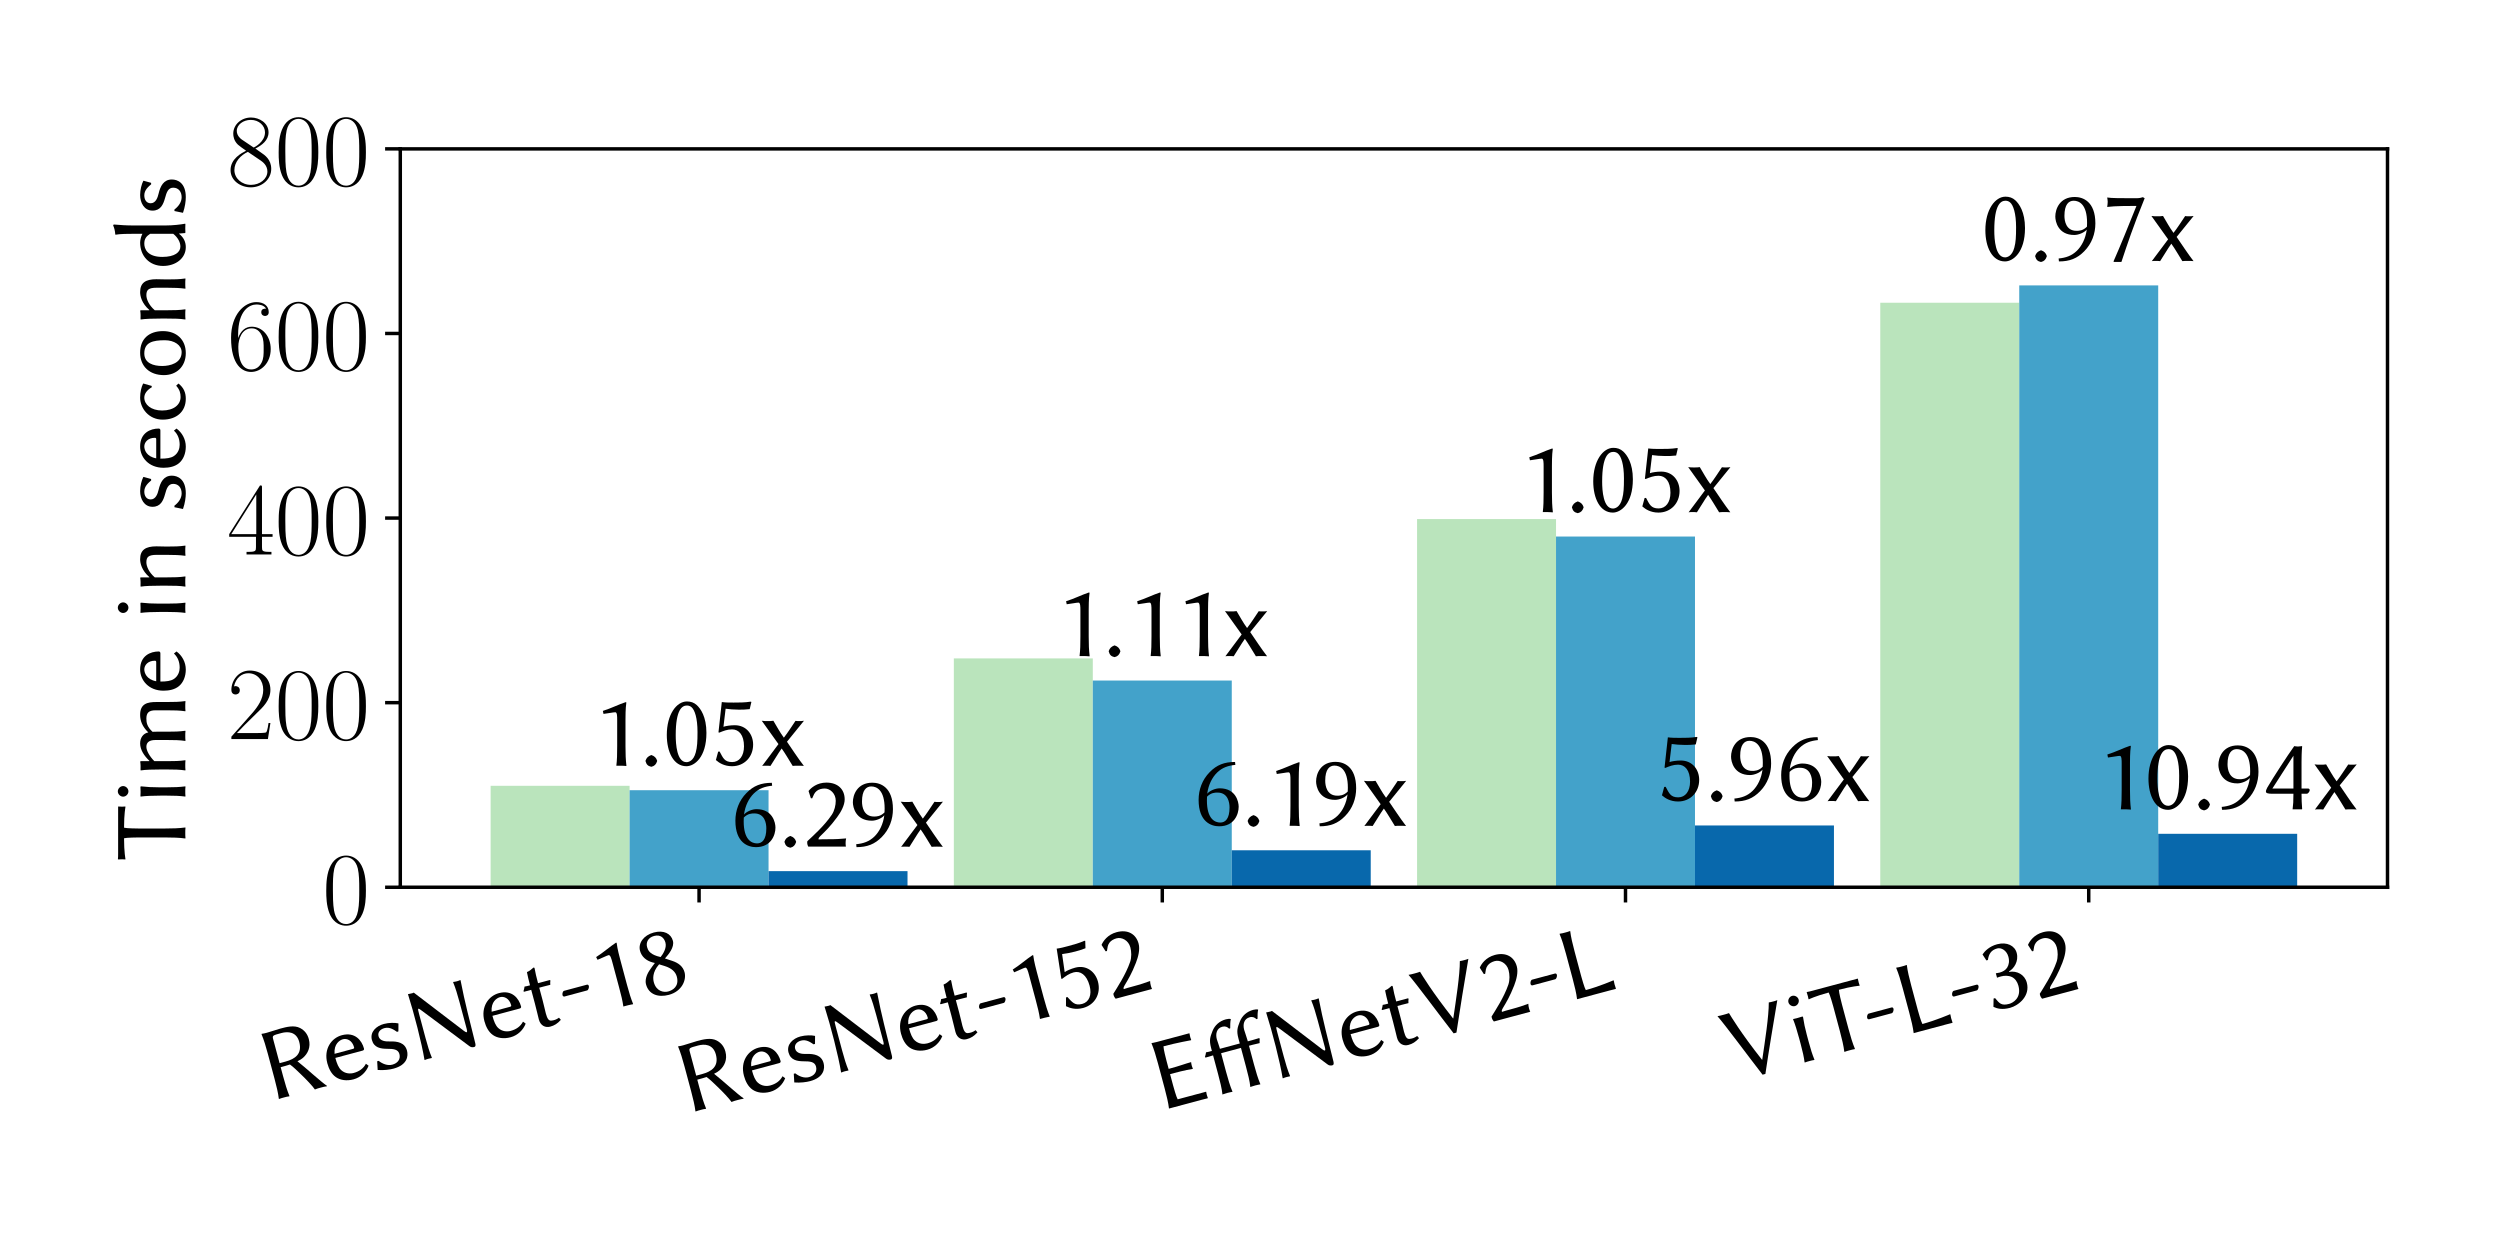
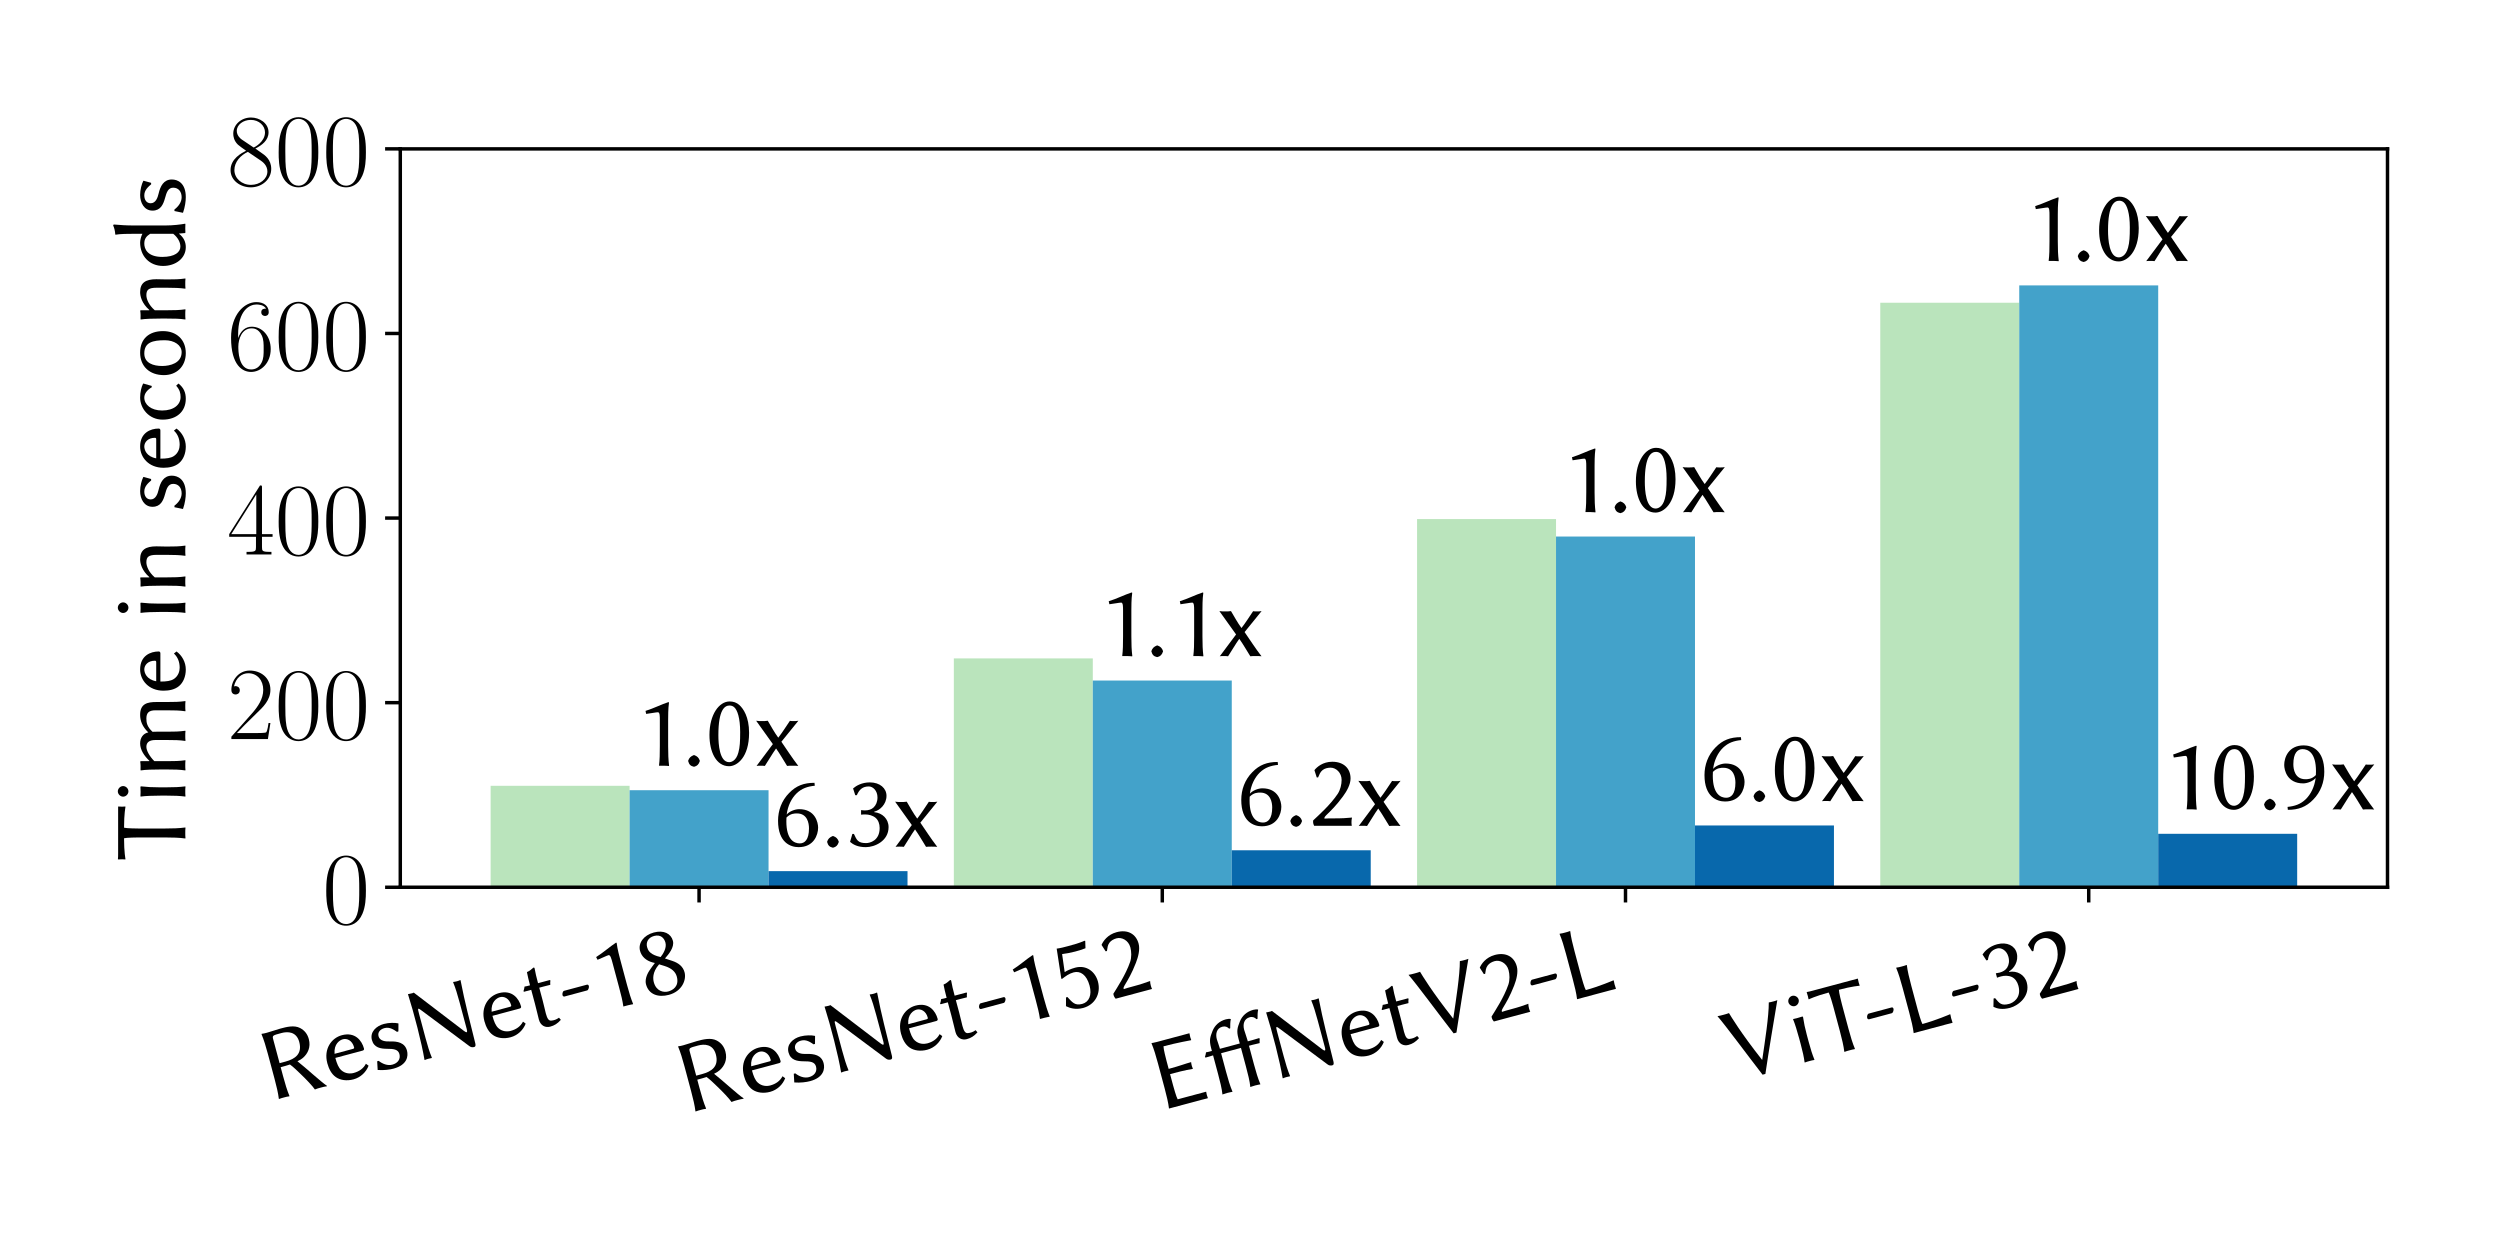
<svg xmlns="http://www.w3.org/2000/svg" xmlns:xlink="http://www.w3.org/1999/xlink" width="576pt" height="288pt" viewBox="0 0 576 288" version="1.1">
  <defs>
    <style type="text/css">*{stroke-linejoin: round; stroke-linecap: butt}</style>
  </defs>
  <g id="figure_1">
    <g id="patch_1">
      <path d="M 0 288  L 576 288  L 576 0  L 0 0  z " style="fill: #ffffff" />
    </g>
    <g id="axes_1">
      <g id="patch_2">
        <path d="M 92.227 204.422  L 550.08 204.422  L 550.08 34.304  L 92.227 34.304  z " style="fill: #ffffff" />
      </g>
      <g id="patch_3">
-         <path d="M 113.039 204.422  L 145.056 204.422  L 145.056 181.042  L 113.039 181.042  z " clip-path="url(#p0d1af3d06d)" style="fill: #bae4bc" />
+         <path d="M 113.039 204.422  L 145.056 204.422  L 145.056 181.042  L 113.039 181.042  z " clip-path="url(#p9b9d843537)" style="fill: #bae4bc" />
      </g>
      <g id="patch_4">
-         <path d="M 219.764 204.422  L 251.782 204.422  L 251.782 151.702  L 219.764 151.702  z " clip-path="url(#p0d1af3d06d)" style="fill: #bae4bc" />
+         <path d="M 219.764 204.422  L 251.782 204.422  L 251.782 151.702  L 219.764 151.702  z " clip-path="url(#p9b9d843537)" style="fill: #bae4bc" />
      </g>
      <g id="patch_5">
-         <path d="M 326.49 204.422  L 358.508 204.422  L 358.508 119.596  L 326.49 119.596  z " clip-path="url(#p0d1af3d06d)" style="fill: #bae4bc" />
+         <path d="M 326.49 204.422  L 358.508 204.422  L 358.508 119.596  L 326.49 119.596  z " clip-path="url(#p9b9d843537)" style="fill: #bae4bc" />
      </g>
      <g id="patch_6">
-         <path d="M 433.215 204.422  L 465.233 204.422  L 465.233 69.754  L 433.215 69.754  z " clip-path="url(#p0d1af3d06d)" style="fill: #bae4bc" />
+         <path d="M 433.215 204.422  L 465.233 204.422  L 465.233 69.754  L 433.215 69.754  z " clip-path="url(#p9b9d843537)" style="fill: #bae4bc" />
      </g>
      <g id="patch_7">
-         <path d="M 145.056 204.422  L 177.074 204.422  L 177.074 182.06  L 145.056 182.06  z " clip-path="url(#p0d1af3d06d)" style="fill: #43a2ca" />
+         <path d="M 145.056 204.422  L 177.074 204.422  L 177.074 182.06  L 145.056 182.06  z " clip-path="url(#p9b9d843537)" style="fill: #43a2ca" />
      </g>
      <g id="patch_8">
-         <path d="M 251.782 204.422  L 283.8 204.422  L 283.8 156.796  L 251.782 156.796  z " clip-path="url(#p0d1af3d06d)" style="fill: #43a2ca" />
+         <path d="M 251.782 204.422  L 283.8 204.422  L 283.8 156.796  L 251.782 156.796  z " clip-path="url(#p9b9d843537)" style="fill: #43a2ca" />
      </g>
      <g id="patch_9">
-         <path d="M 358.508 204.422  L 390.525 204.422  L 390.525 123.625  L 358.508 123.625  z " clip-path="url(#p0d1af3d06d)" style="fill: #43a2ca" />
+         <path d="M 358.508 204.422  L 390.525 204.422  L 390.525 123.625  L 358.508 123.625  z " clip-path="url(#p9b9d843537)" style="fill: #43a2ca" />
      </g>
      <g id="patch_10">
-         <path d="M 465.233 204.422  L 497.251 204.422  L 497.251 65.757  L 465.233 65.757  z " clip-path="url(#p0d1af3d06d)" style="fill: #43a2ca" />
+         <path d="M 465.233 204.422  L 497.251 204.422  L 497.251 65.757  L 465.233 65.757  z " clip-path="url(#p9b9d843537)" style="fill: #43a2ca" />
      </g>
      <g id="patch_11">
-         <path d="M 177.074 204.422  L 209.092 204.422  L 209.092 200.707  L 177.074 200.707  z " clip-path="url(#p0d1af3d06d)" style="fill: #0868ac" />
+         <path d="M 177.074 204.422  L 209.092 204.422  L 209.092 200.707  L 177.074 200.707  z " clip-path="url(#p9b9d843537)" style="fill: #0868ac" />
      </g>
      <g id="patch_12">
-         <path d="M 283.8 204.422  L 315.817 204.422  L 315.817 195.903  L 283.8 195.903  z " clip-path="url(#p0d1af3d06d)" style="fill: #0868ac" />
+         <path d="M 283.8 204.422  L 315.817 204.422  L 315.817 195.903  L 283.8 195.903  z " clip-path="url(#p9b9d843537)" style="fill: #0868ac" />
      </g>
      <g id="patch_13">
-         <path d="M 390.525 204.422  L 422.543 204.422  L 422.543 190.19  L 390.525 190.19  z " clip-path="url(#p0d1af3d06d)" style="fill: #0868ac" />
+         <path d="M 390.525 204.422  L 422.543 204.422  L 422.543 190.19  L 390.525 190.19  z " clip-path="url(#p9b9d843537)" style="fill: #0868ac" />
      </g>
      <g id="patch_14">
-         <path d="M 497.251 204.422  L 529.269 204.422  L 529.269 192.11  L 497.251 192.11  z " clip-path="url(#p0d1af3d06d)" style="fill: #0868ac" />
+         <path d="M 497.251 204.422  L 529.269 204.422  L 529.269 192.11  L 497.251 192.11  z " clip-path="url(#p9b9d843537)" style="fill: #0868ac" />
      </g>
      <g id="matplotlib.axis_1">
        <g id="xtick_1">
          <g id="line2d_1">
            <defs>
-               <path id="m87e6a89f41" d="M 0 0  L 0 3.5  " style="stroke: #000000; stroke-width: 0.8" />
+               <path id="m4d54d55ffe" d="M 0 0  L 0 3.5  " style="stroke: #000000; stroke-width: 0.8" />
            </defs>
            <g>
-               <use xlink:href="#m87e6a89f41" x="161.065" y="204.422" style="stroke: #000000; stroke-width: 0.8" />
+               <use xlink:href="#m4d54d55ffe" x="161.065" y="204.422" style="stroke: #000000; stroke-width: 0.8" />
            </g>
          </g>
          <g id="text_1">
            <g transform="translate(62.07187 253.7518) rotate(-15) scale(0.24 -0.24)">
              <defs>
                <path id="LinBiolinumT-52" d="M 1216 1855  C 1440 1855 1638 1855 1811 1868  C 1990 1654 2125 1403 2291 1138  C 2522 763 2829 201 2899 -19  C 3021 0 3162 0 3283 0  C 3411 0 3539 0 3667 -19  L 3680 0  C 3360 370 2720 1394 2310 1939  C 2483 1971 2611 2015 2701 2060  C 3046 2231 3341 2561 3341 3081  C 3341 3399 3232 3659 3002 3875  C 2694 4160 2208 4160 1805 4160  C 1645 4160 1133 4128 941 4128  C 864 4128 691 4128 614 4147  L 602 4128  C 653 3763 666 3328 666 2848  L 666 1280  C 666 800 653 345 602 0  L 614 -13  C 691 0 864 0 941 0  C 1018 0 1190 0 1267 -19  L 1280 0  C 1229 370 1216 811 1216 1298  L 1216 1855  z M 1811 3878  C 2202 3878 2726 3734 2726 3061  C 2726 2299 2208 2112 1587 2112  L 1216 2112  L 1216 3630  C 1216 3878 1235 3878 1811 3878  z " transform="scale(0.015625)" />
                <path id="LinBiolinumT-65" d="M 800 1792  C 909 2399 1331 2527 1530 2527  C 1786 2527 2067 2311 2067 1874  C 2067 1821 2042 1792 1978 1792  L 800 1792  z M 2509 700  C 2285 456 1984 346 1632 346  C 1414 346 1114 431 934 715  C 819 895 781 1160 781 1535  L 2522 1535  C 2592 1535 2637 1572 2637 1638  C 2637 2147 2374 2784 1530 2784  C 870 2784 218 2263 218 1341  C 218 984 294 633 506 382  C 723 124 1094 -32 1523 -32  C 1984 -32 2394 205 2637 540  L 2509 700  z " transform="scale(0.015625)" />
                <path id="LinBiolinumT-73" d="M 320 668  L 211 141  C 576 13 934 -32 1178 -32  C 2061 -32 2266 481 2266 826  C 2266 1338 1850 1539 1395 1645  C 1152 1701 800 1820 800 2133  C 800 2389 1011 2527 1286 2527  C 1619 2527 1824 2271 1971 2103  L 2061 2109  L 2189 2572  L 2176 2591  C 1990 2687 1638 2784 1312 2784  C 838 2784 346 2539 346 2020  C 346 1520 730 1357 1114 1250  C 1485 1151 1760 1050 1760 744  C 1760 412 1510 224 1171 224  C 864 224 595 428 416 668  L 320 668  z " transform="scale(0.015625)" />
                <path id="LinBiolinumT-4e" d="M 691 4160  C 749 2934 730 1026 627 0  L 640 -19  C 717 -6 787 0 864 0  C 941 0 1011 -3 1088 -10  L 1101 9  C 1050 375 1037 811 1037 1292  L 1037 2825  C 1037 3216 1050 3235 1286 2927  L 3520 99  C 3590 3 3693 -32 3795 -32  C 3885 -32 3910 45 3917 167  C 3949 1625 3942 2739 4045 4160  L 4032 4179  C 3955 4166 3885 4160 3808 4160  C 3731 4160 3661 4166 3584 4179  L 3571 4160  C 3622 3794 3635 3358 3635 2877  L 3635 1165  C 3629 818 3533 966 3258 1325  L 1062 4173  C 1062 4173 1005 4160 973 4160  C 755 4160 704 4179 704 4179  L 691 4160  z " transform="scale(0.015625)" />
                <path id="LinBiolinumT-74" d="M 608 2752  C 480 2752 339 2752 262 2765  C 218 2663 186 2599 122 2502  L 154 2464  C 262 2464 461 2464 608 2464  L 608 1599  C 608 1219 589 764 589 575  C 589 164 858 -32 1152 -32  C 1421 -32 1626 31 1894 203  L 1818 361  C 1619 285 1472 285 1312 310  C 1158 335 1101 487 1101 828  C 1101 1018 1120 1289 1120 1668  L 1120 2464  L 1363 2464  C 1517 2464 1741 2464 1824 2458  C 1843 2561 1862 2624 1901 2720  L 1869 2752  C 1754 2752 1568 2752 1421 2752  L 1120 2752  C 1120 3233 1126 3317 1152 3689  C 1152 3734 1133 3753 1094 3753  C 934 3689 858 3618 646 3593  L 634 3573  C 621 3349 608 3124 608 2752  z " transform="scale(0.015625)" />
                <path id="LinBiolinumT-2d" d="M 1754 1536  C 1837 1536 1926 1696 1926 1767  C 1926 1824 1901 1882 1837 1882  L 371 1882  C 294 1882 211 1747 211 1645  C 211 1587 250 1536 307 1536  L 1754 1536  z " transform="scale(0.015625)" />
                <path id="LinBiolinumT-31" d="M 2086 1214  L 2086 2845  C 2086 3539 2125 3796 2138 3886  C 2138 3918 2118 3918 2093 3918  C 1677 3784 1190 3534 691 3380  L 730 3194  C 1018 3226 1331 3296 1459 3296  C 1574 3296 1574 3040 1574 2808  L 1574 1214  C 1574 713 1568 367 1523 0  L 1530 0  C 1530 0 1709 0 1824 0  C 1952 0 2131 -19 2131 -19  L 2144 0  C 2099 386 2086 707 2086 1214  z " transform="scale(0.015625)" />
                <path id="LinBiolinumT-38" d="M 1504 3712  C 1920 3712 2074 3430 2074 3131  C 2074 2786 1734 2479 1555 2352  L 1357 2466  C 954 2728 909 2964 909 3162  C 909 3463 1120 3712 1504 3712  z M 2547 3125  C 2547 3584 2176 3923 1542 3923  C 890 3923 429 3540 429 3048  C 429 2690 627 2371 992 2160  L 1120 2090  C 960 1968 832 1866 672 1725  C 410 1495 250 1208 250 958  C 250 307 768 -32 1446 -32  C 2285 -32 2739 576 2739 1061  C 2739 1431 2534 1712 2182 1942  L 1792 2198  C 2080 2389 2547 2715 2547 3125  z M 1459 180  C 1165 180 749 384 749 959  C 749 1151 800 1579 1350 1943  L 1645 1758  C 2042 1509 2208 1228 2208 927  C 2208 307 1754 180 1459 180  z " transform="scale(0.015625)" />
              </defs>
              <use xlink:href="#LinBiolinumT-52" transform="scale(0.996264)" />
              <use xlink:href="#LinBiolinumT-65" transform="translate(59.77587 0) scale(0.996264)" />
              <use xlink:href="#LinBiolinumT-73" transform="translate(104.9066 0) scale(0.996264)" />
              <use xlink:href="#LinBiolinumT-4e" transform="translate(144.3587 0) scale(0.996264)" />
              <use xlink:href="#LinBiolinumT-65" transform="translate(215.8905 0) scale(0.996264)" />
              <use xlink:href="#LinBiolinumT-74" transform="translate(261.0212 0) scale(0.996264)" />
              <use xlink:href="#LinBiolinumT-2d" transform="translate(294.8942 0) scale(0.996264)" />
              <use xlink:href="#LinBiolinumT-31" transform="translate(328.0698 0) scale(0.996264)" />
              <use xlink:href="#LinBiolinumT-38" transform="translate(374.3961 0) scale(0.996264)" />
            </g>
          </g>
        </g>
        <g id="xtick_2">
          <g id="line2d_2">
            <g>
-               <use xlink:href="#m87e6a89f41" x="267.791" y="204.422" style="stroke: #000000; stroke-width: 0.8" />
+               <use xlink:href="#m4d54d55ffe" x="267.791" y="204.422" style="stroke: #000000; stroke-width: 0.8" />
            </g>
          </g>
          <g id="text_2">
            <g transform="translate(158.058 256.6294) rotate(-15) scale(0.24 -0.24)">
              <defs>
                <path id="LinBiolinumT-35" d="M 1293 -32  C 2054 -32 2598 538 2598 1303  C 2598 1932 2182 2496 1466 2496  C 1203 2496 909 2451 768 2400  L 902 3514  C 1139 3482 1414 3456 1715 3456  C 1907 3456 2125 3456 2387 3488  L 2490 3931  L 2445 3950  C 2080 3893 1734 3893 1395 3893  C 1158 3893 883 3893 666 3925  L 461 2057  L 506 2038  C 762 2142 998 2240 1299 2240  C 1715 2240 2035 1901 2035 1193  C 2035 595 1741 224 1306 224  C 826 224 742 484 531 874  L 442 867  L 301 348  L 326 329  C 486 187 806 -32 1293 -32  z " transform="scale(0.015625)" />
                <path id="LinBiolinumT-32" d="M 1421 3584  C 1754 3584 2099 3276 2099 2826  C 2099 2557 2022 2216 1856 1966  C 1395 1278 666 636 346 333  C 339 308 339 282 339 250  C 339 154 371 58 403 0  C 877 0 1146 0 1613 0  C 2074 0 2266 0 2726 0  C 2714 63 2707 139 2707 210  C 2707 310 2714 412 2739 507  C 2374 475 2182 456 1568 456  C 1344 456 1216 456 1043 443  C 1037 456 1037 462 1037 475  C 1037 533 1101 604 1146 649  C 1459 952 1760 1240 2182 1813  C 2419 2135 2650 2547 2650 2914  C 2650 3525 2240 3949 1523 3949  C 941 3949 570 3622 422 3430  L 563 2985  L 646 2979  C 736 3172 768 3307 928 3436  C 1056 3539 1242 3584 1421 3584  z " transform="scale(0.015625)" />
              </defs>
              <use xlink:href="#LinBiolinumT-52" transform="scale(0.996264)" />
              <use xlink:href="#LinBiolinumT-65" transform="translate(59.77587 0) scale(0.996264)" />
              <use xlink:href="#LinBiolinumT-73" transform="translate(104.9066 0) scale(0.996264)" />
              <use xlink:href="#LinBiolinumT-4e" transform="translate(144.3587 0) scale(0.996264)" />
              <use xlink:href="#LinBiolinumT-65" transform="translate(215.8905 0) scale(0.996264)" />
              <use xlink:href="#LinBiolinumT-74" transform="translate(261.0212 0) scale(0.996264)" />
              <use xlink:href="#LinBiolinumT-2d" transform="translate(294.8942 0) scale(0.996264)" />
              <use xlink:href="#LinBiolinumT-31" transform="translate(328.0698 0) scale(0.996264)" />
              <use xlink:href="#LinBiolinumT-35" transform="translate(374.3961 0) scale(0.996264)" />
              <use xlink:href="#LinBiolinumT-32" transform="translate(420.7224 0) scale(0.996264)" />
            </g>
          </g>
        </g>
        <g id="xtick_3">
          <g id="line2d_3">
            <g>
-               <use xlink:href="#m87e6a89f41" x="374.516" y="204.422" style="stroke: #000000; stroke-width: 0.8" />
+               <use xlink:href="#m4d54d55ffe" x="374.516" y="204.422" style="stroke: #000000; stroke-width: 0.8" />
            </g>
          </g>
          <g id="text_3">
            <g transform="translate(267.1625 255.992) rotate(-15) scale(0.24 -0.24)">
              <defs>
                <path id="LinBiolinumT-45" d="M 1216 1307  L 1216 2034  C 1523 2034 2202 2034 2643 1983  L 2662 2002  C 2650 2060 2643 2150 2643 2207  C 2643 2265 2650 2355 2662 2413  L 2643 2413  C 2266 2413 1971 2368 1216 2368  L 1216 2869  C 1216 2978 1222 3641 1267 3795  C 2125 3795 3008 3718 3008 3718  L 3021 3743  C 3014 3795 3008 3853 3008 3912  C 3008 3964 3014 4068 3021 4160  L 3008 4160  C 2906 4160 2758 4160 2624 4160  L 941 4160  C 723 4160 614 4179 614 4179  L 602 4160  C 653 3792 666 3354 666 2870  L 666 1290  C 666 806 653 348 602 0  L 608 0  C 608 0 717 0 941 0  L 2688 0  C 2822 0 2970 0 3072 -6  L 3085 12  C 3078 100 3072 144 3072 206  C 3072 268 3078 361 3085 411  L 3072 411  C 3072 411 2125 411 1267 411  C 1222 560 1216 1201 1216 1307  z " transform="scale(0.015625)" />
                <path id="LinBiolinumT-80" d="M 634 2464  L 634 1280  C 634 806 627 346 570 0  L 576 -19  C 576 -19 666 0 890 0  C 1107 0 1197 -19 1197 -19  L 1210 0  C 1158 365 1146 800 1146 1280  L 1146 2464  L 2414 2464  L 2414 1280  C 2414 806 2407 346 2350 0  L 2356 -19  C 2356 -19 2446 0 2670 0  C 2887 0 2977 -19 2977 -19  L 2990 0  C 2939 365 2926 800 2926 1280  L 2926 2464  L 3143 2464  C 3297 2464 3521 2458 3604 2451  C 3623 2554 3643 2618 3681 2714  L 3649 2758  C 3540 2752 3348 2746 3201 2746  L 2926 2746  L 2926 2810  C 2926 2977 2893 3375 2893 3490  C 2893 3843 3059 4151 3425 4151  C 3610 4151 3726 4055 3796 3927  L 3867 3934  C 3911 4106 3975 4337 4046 4458  L 4039 4478  C 3988 4510 3873 4535 3751 4535  C 3348 4535 2996 4362 2766 4048  C 2535 3733 2414 3567 2414 3067  L 2414 2746  L 1146 2746  L 1146 2810  C 1146 2977 1114 3247 1114 3362  C 1114 3715 1280 4023 1645 4023  C 1831 4023 1946 3927 2017 3798  L 2087 3805  C 2132 3977 2196 4209 2267 4330  L 2260 4350  C 2209 4382 2094 4407 1972 4407  C 1569 4407 1216 4234 986 3920  C 755 3605 634 3439 634 2938  L 634 2746  C 493 2746 346 2746 262 2758  C 218 2656 186 2592 122 2496  L 154 2451  C 269 2458 480 2464 627 2464  L 634 2464  z " transform="scale(0.015625)" />
                <path id="LinBiolinumT-56" d="M 2074 832  L 2061 832  C 1222 2781 902 3917 838 4141  C 730 4128 582 4128 486 4128  C 384 4128 211 4128 102 4141  C 422 3495 1267 1335 1856 -64  L 2035 -64  C 2650 1355 3277 2729 3923 4141  C 3846 4128 3725 4128 3667 4128  C 3597 4128 3450 4128 3379 4141  C 3162 3314 2534 1896 2074 832  z " transform="scale(0.015625)" />
                <path id="LinBiolinumT-4c" d="M 1222 2874  C 1222 3356 1235 3819 1286 4160  L 1280 4173  C 1203 4160 1024 4160 947 4160  C 870 4160 698 4160 621 4179  L 608 4160  C 659 3792 672 3353 672 2870  L 672 1290  C 672 806 659 348 608 0  L 614 0  C 614 0 730 0 947 0  L 2694 0  C 2829 0 2976 0 3078 -6  L 3091 13  C 3085 103 3078 231 3078 295  C 3078 359 3085 468 3091 520  L 3078 545  C 3078 545 2131 404 1274 404  C 1229 558 1222 1189 1222 1298  L 1222 2874  z " transform="scale(0.015625)" />
              </defs>
              <use xlink:href="#LinBiolinumT-45" transform="scale(0.996264)" />
              <use xlink:href="#LinBiolinumT-80" transform="translate(53.59901 0) scale(0.996264)" />
              <use xlink:href="#LinBiolinumT-4e" transform="translate(112.5778 0) scale(0.996264)" />
              <use xlink:href="#LinBiolinumT-65" transform="translate(184.1096 0) scale(0.996264)" />
              <use xlink:href="#LinBiolinumT-74" transform="translate(229.2404 0) scale(0.996264)" />
              <use xlink:href="#LinBiolinumT-56" transform="translate(263.1134 0) scale(0.996264)" />
              <use xlink:href="#LinBiolinumT-32" transform="translate(325.9776 0) scale(0.996264)" />
              <use xlink:href="#LinBiolinumT-2d" transform="translate(372.3039 0) scale(0.996264)" />
              <use xlink:href="#LinBiolinumT-4c" transform="translate(405.4795 0) scale(0.996264)" />
            </g>
          </g>
        </g>
        <g id="xtick_4">
          <g id="line2d_4">
            <g>
-               <use xlink:href="#m87e6a89f41" x="481.242" y="204.422" style="stroke: #000000; stroke-width: 0.8" />
+               <use xlink:href="#m4d54d55ffe" x="481.242" y="204.422" style="stroke: #000000; stroke-width: 0.8" />
            </g>
          </g>
          <g id="text_4">
            <g transform="translate(399.3395 249.1723) rotate(-15) scale(0.24 -0.24)">
              <defs>
                <path id="LinBiolinumT-69" d="M 512 3833  C 512 3660 666 3506 838 3506  C 1011 3506 1165 3660 1165 3833  C 1165 4006 1011 4160 838 4160  C 666 4160 512 4006 512 3833  z M 576 1506  L 576 1155  C 576 676 563 351 518 6  L 531 -13  C 608 0 755 0 832 0  C 909 0 1056 0 1133 -13  L 1146 6  C 1101 370 1088 670 1088 1155  L 1088 1609  C 1088 2088 1107 2318 1146 2707  C 1146 2759 1139 2765 1088 2765  C 941 2752 666 2752 531 2765  L 518 2745  C 557 2471 576 1985 576 1506  z " transform="scale(0.015625)" />
                <path id="LinBiolinumT-54" d="M 1453 2854  L 1453 1286  C 1453 806 1440 351 1389 6  L 1402 -13  C 1478 0 1651 0 1728 0  C 1805 0 1978 0 2054 -13  L 2067 6  C 2016 371 2003 806 2003 1286  L 2003 2854  C 2003 2963 2010 3622 2054 3776  C 2912 3776 3347 3686 3347 3686  L 3360 3712  C 3347 3809 3347 3958 3360 4141  L 3347 4141  C 3245 4141 3098 4141 2963 4141  L 493 4141  C 358 4141 211 4141 109 4154  L 96 4135  C 109 3955 109 3808 96 3712  L 109 3686  C 109 3686 544 3776 1402 3776  C 1446 3622 1453 2963 1453 2854  z " transform="scale(0.015625)" />
                <path id="LinBiolinumT-33" d="M 1338 218  C 832 218 762 411 589 785  L 493 785  L 352 296  L 371 277  C 538 136 813 -32 1325 -32  C 1869 -32 2726 345 2726 1202  C 2726 1716 2336 2079 1843 2125  L 1843 2157  C 2176 2233 2598 2603 2598 3134  C 2598 3592 2202 3962 1568 3962  C 1075 3962 717 3745 557 3604  L 538 3585  L 672 3171  L 768 3171  C 922 3527 1126 3712 1510 3712  C 1760 3712 2042 3451 2042 3037  C 2042 2756 1946 2553 1798 2413  C 1670 2292 1485 2234 1267 2234  C 1190 2234 1120 2241 1030 2253  L 1030 1971  C 1107 1984 1242 1984 1299 1984  C 1504 1984 1747 1925 1926 1776  C 2093 1632 2176 1404 2176 1150  C 2176 361 1568 218 1338 218  z " transform="scale(0.015625)" />
              </defs>
              <use xlink:href="#LinBiolinumT-56" transform="scale(0.996264)" />
              <use xlink:href="#LinBiolinumT-69" transform="translate(62.8642 0) scale(0.996264)" />
              <use xlink:href="#LinBiolinumT-54" transform="translate(88.76708 0) scale(0.996264)" />
              <use xlink:href="#LinBiolinumT-2d" transform="translate(136.6874 0) scale(0.996264)" />
              <use xlink:href="#LinBiolinumT-4c" transform="translate(169.863 0) scale(0.996264)" />
              <use xlink:href="#LinBiolinumT-2d" transform="translate(221.1706 0) scale(0.996264)" />
              <use xlink:href="#LinBiolinumT-33" transform="translate(254.3462 0) scale(0.996264)" />
              <use xlink:href="#LinBiolinumT-32" transform="translate(300.6725 0) scale(0.996264)" />
            </g>
          </g>
        </g>
      </g>
      <g id="matplotlib.axis_2">
        <g id="ytick_1">
          <g id="line2d_5">
            <defs>
-               <path id="m2439414ade" d="M 0 0  L -3.5 0  " style="stroke: #000000; stroke-width: 0.8" />
+               <path id="medd81b7850" d="M 0 0  L -3.5 0  " style="stroke: #000000; stroke-width: 0.8" />
            </defs>
            <g>
-               <use xlink:href="#m2439414ade" x="92.227" y="204.422" style="stroke: #000000; stroke-width: 0.8" />
+               <use xlink:href="#medd81b7850" x="92.227" y="204.422" style="stroke: #000000; stroke-width: 0.8" />
            </g>
          </g>
          <g id="text_5">
            <g transform="translate(74.26139 212.8057) scale(0.24 -0.24)">
              <defs>
                <path id="CMR17-30" d="M 2688 2025  C 2688 2416 2682 3080 2413 3591  C 2176 4039 1798 4198 1466 4198  C 1158 4198 768 4058 525 3597  C 269 3118 243 2524 243 2025  C 243 1661 250 1106 448 619  C 723 -39 1216 -128 1466 -128  C 1760 -128 2208 -7 2470 600  C 2662 1042 2688 1559 2688 2025  z M 1466 -26  C 1056 -26 813 325 723 812  C 653 1188 653 1738 653 2096  C 653 2588 653 2997 736 3387  C 858 3929 1216 4096 1466 4096  C 1728 4096 2067 3923 2189 3400  C 2272 3036 2278 2607 2278 2096  C 2278 1680 2278 1169 2202 792  C 2067 95 1690 -26 1466 -26  z " transform="scale(0.015625)" />
              </defs>
              <use xlink:href="#CMR17-30" transform="scale(0.996264)" />
            </g>
          </g>
        </g>
        <g id="ytick_2">
          <g id="line2d_6">
            <g>
-               <use xlink:href="#m2439414ade" x="92.227" y="161.893" style="stroke: #000000; stroke-width: 0.8" />
+               <use xlink:href="#medd81b7850" x="92.227" y="161.893" style="stroke: #000000; stroke-width: 0.8" />
            </g>
          </g>
          <g id="text_6">
            <g transform="translate(52.32997 170.2761) scale(0.24 -0.24)">
              <defs>
                <path id="CMR17-32" d="M 2669 989  L 2554 989  C 2490 536 2438 459 2413 420  C 2381 369 1920 369 1830 369  L 602 369  C 832 619 1280 1072 1824 1597  C 2214 1967 2669 2402 2669 3035  C 2669 3790 2067 4224 1395 4224  C 691 4224 262 3604 262 3030  C 262 2780 448 2748 525 2748  C 589 2748 781 2787 781 3010  C 781 3207 614 3264 525 3264  C 486 3264 448 3258 422 3245  C 544 3790 915 4058 1306 4058  C 1862 4058 2227 3617 2227 3035  C 2227 2479 1901 2000 1536 1584  L 262 146  L 262 0  L 2515 0  L 2669 989  z " transform="scale(0.015625)" />
              </defs>
              <use xlink:href="#CMR17-32" transform="scale(0.996264)" />
              <use xlink:href="#CMR17-30" transform="translate(45.69048 0) scale(0.996264)" />
              <use xlink:href="#CMR17-30" transform="translate(91.38095 0) scale(0.996264)" />
            </g>
          </g>
        </g>
        <g id="ytick_3">
          <g id="line2d_7">
            <g>
-               <use xlink:href="#m2439414ade" x="92.227" y="119.363" style="stroke: #000000; stroke-width: 0.8" />
+               <use xlink:href="#medd81b7850" x="92.227" y="119.363" style="stroke: #000000; stroke-width: 0.8" />
            </g>
          </g>
          <g id="text_7">
            <g transform="translate(52.32997 127.7464) scale(0.24 -0.24)">
              <defs>
                <path id="CMR17-34" d="M 2150 4122  C 2150 4256 2144 4256 2029 4256  L 128 1254  L 128 1088  L 1779 1088  L 1779 457  C 1779 224 1766 160 1318 160  L 1197 160  L 1197 0  C 1402 0 1747 0 1965 0  C 2182 0 2528 0 2733 0  L 2733 160  L 2611 160  C 2163 160 2150 224 2150 457  L 2150 1088  L 2803 1088  L 2803 1254  L 2150 1254  L 2150 4122  z M 1798 3703  L 1798 1254  L 256 1254  L 1798 3703  z " transform="scale(0.015625)" />
              </defs>
              <use xlink:href="#CMR17-34" transform="scale(0.996264)" />
              <use xlink:href="#CMR17-30" transform="translate(45.69048 0) scale(0.996264)" />
              <use xlink:href="#CMR17-30" transform="translate(91.38095 0) scale(0.996264)" />
            </g>
          </g>
        </g>
        <g id="ytick_4">
          <g id="line2d_8">
            <g>
-               <use xlink:href="#m2439414ade" x="92.227" y="76.833" style="stroke: #000000; stroke-width: 0.8" />
+               <use xlink:href="#medd81b7850" x="92.227" y="76.833" style="stroke: #000000; stroke-width: 0.8" />
            </g>
          </g>
          <g id="text_8">
            <g transform="translate(52.32997 85.21678) scale(0.24 -0.24)">
              <defs>
                <path id="CMR17-36" d="M 678 2176  C 678 3690 1395 4032 1811 4032  C 1946 4032 2272 4009 2400 3776  C 2298 3776 2106 3776 2106 3553  C 2106 3381 2246 3323 2336 3323  C 2394 3323 2566 3348 2566 3560  C 2566 3954 2246 4179 1805 4179  C 1043 4179 243 3390 243 1984  C 243 253 966 -128 1478 -128  C 2099 -128 2688 427 2688 1283  C 2688 2081 2170 2662 1517 2662  C 1126 2662 838 2407 678 1960  L 678 2176  z M 1478 25  C 691 25 691 1200 691 1436  C 691 1896 909 2560 1504 2560  C 1613 2560 1926 2560 2138 2120  C 2253 1870 2253 1609 2253 1289  C 2253 944 2253 690 2118 434  C 1978 171 1773 25 1478 25  z " transform="scale(0.015625)" />
              </defs>
              <use xlink:href="#CMR17-36" transform="scale(0.996264)" />
              <use xlink:href="#CMR17-30" transform="translate(45.69048 0) scale(0.996264)" />
              <use xlink:href="#CMR17-30" transform="translate(91.38095 0) scale(0.996264)" />
            </g>
          </g>
        </g>
        <g id="ytick_5">
          <g id="line2d_9">
            <g>
-               <use xlink:href="#m2439414ade" x="92.227" y="34.304" style="stroke: #000000; stroke-width: 0.8" />
+               <use xlink:href="#medd81b7850" x="92.227" y="34.304" style="stroke: #000000; stroke-width: 0.8" />
            </g>
          </g>
          <g id="text_9">
            <g transform="translate(52.32997 42.68713) scale(0.24 -0.24)">
              <defs>
                <path id="CMR17-38" d="M 1741 2264  C 2144 2467 2554 2773 2554 3263  C 2554 3841 1990 4179 1472 4179  C 890 4179 378 3759 378 3180  C 378 3021 416 2747 666 2505  C 730 2442 998 2251 1171 2130  C 883 1983 211 1634 211 934  C 211 279 838 -128 1459 -128  C 2144 -128 2720 362 2720 1010  C 2720 1590 2330 1857 2074 2029  L 1741 2264  z M 902 2822  C 851 2854 595 3051 595 3351  C 595 3739 998 4032 1459 4032  C 1965 4032 2336 3676 2336 3262  C 2336 2669 1670 2331 1638 2331  C 1632 2331 1626 2331 1574 2370  L 902 2822  z M 2080 1519  C 2176 1449 2483 1240 2483 851  C 2483 381 2010 25 1472 25  C 890 25 448 438 448 940  C 448 1443 838 1862 1280 2060  L 2080 1519  z " transform="scale(0.015625)" />
              </defs>
              <use xlink:href="#CMR17-38" transform="scale(0.996264)" />
              <use xlink:href="#CMR17-30" transform="translate(45.69048 0) scale(0.996264)" />
              <use xlink:href="#CMR17-30" transform="translate(91.38095 0) scale(0.996264)" />
            </g>
          </g>
        </g>
        <g id="text_10">
          <g transform="translate(42.68713 198.3745) rotate(-90) scale(0.24 -0.24)">
            <defs>
              <path id="LinBiolinumT-6d" d="M 1037 2231  L 1037 2717  C 1037 2765 1030 2778 998 2778  C 858 2752 627 2752 480 2759  L 467 2739  C 512 2466 525 1981 525 1503  L 525 1152  C 525 675 518 350 467 6  L 480 -13  C 557 0 704 0 781 0  C 858 0 1005 0 1082 -13  L 1094 6  C 1043 366 1037 662 1037 1142  L 1037 1907  C 1338 2209 1696 2399 1920 2399  C 2163 2399 2342 2260 2342 1837  L 2342 1142  C 2342 668 2336 347 2285 6  L 2298 -13  C 2374 0 2522 0 2598 0  C 2675 0 2822 0 2899 -13  L 2912 6  C 2861 366 2854 662 2854 1142  L 2854 1780  C 2854 1868 2854 1944 2848 2020  C 3155 2355 3411 2399 3661 2399  C 4006 2399 4173 2260 4173 1837  L 4173 1142  C 4173 668 4166 347 4115 6  L 4128 -13  C 4205 0 4352 0 4429 0  C 4506 0 4653 0 4730 -13  L 4742 6  C 4691 367 4685 664 4685 1144  L 4685 1778  C 4685 2341 4582 2784 3891 2784  C 3546 2784 3174 2662 2810 2279  C 2752 2586 2490 2784 2131 2784  C 1734 2784 1357 2529 1056 2210  L 1037 2231  z " transform="scale(0.015625)" />
              <path id="LinBiolinumT-6e" d="M 2944 1144  C 2944 1348 2957 1581 2957 1784  C 2957 2442 2739 2784 2163 2784  C 1920 2784 1466 2688 1056 2210  L 1043 2231  L 1043 2717  C 1043 2765 1037 2778 1005 2778  C 864 2752 634 2752 486 2759  L 474 2739  C 518 2466 531 1981 531 1503  L 531 1152  C 531 675 525 350 474 6  L 486 -13  C 563 0 710 0 787 0  C 864 0 1011 0 1088 -13  L 1101 6  C 1050 366 1043 662 1043 1142  L 1043 1881  C 1370 2260 1741 2399 1971 2399  C 2298 2399 2432 2273 2432 1761  L 2432 1142  C 2432 668 2419 347 2374 6  L 2387 -13  C 2464 0 2611 0 2688 0  C 2765 0 2912 0 2989 -13  L 3002 6  C 2950 367 2944 664 2944 1144  z " transform="scale(0.015625)" />
              <path id="LinBiolinumT-63" d="M 1600 2527  C 1850 2527 2074 2352 2240 2066  L 2323 2073  L 2470 2585  L 2458 2604  C 2259 2707 1926 2784 1606 2784  C 941 2784 243 2250 243 1398  C 243 526 749 -32 1530 -32  C 1914 -32 2214 95 2470 420  L 2349 551  L 2323 551  C 2080 339 1875 289 1638 289  C 1171 289 806 700 806 1429  C 806 2116 1178 2527 1600 2527  z " transform="scale(0.015625)" />
              <path id="LinBiolinumT-6f" d="M 243 1316  C 243 563 749 -32 1600 -32  C 2445 -32 2957 551 2957 1373  C 2957 2226 2490 2784 1626 2784  C 787 2784 243 2207 243 1316  z M 1581 2527  C 2259 2527 2394 2015 2394 1260  C 2394 668 2086 224 1658 224  C 979 224 806 942 806 1423  C 806 1966 979 2527 1581 2527  z " transform="scale(0.015625)" />
              <path id="LinBiolinumT-64" d="M 2310 744  C 2080 457 1786 301 1523 301  C 1178 301 883 638 883 1417  C 883 2352 1395 2527 1702 2527  C 2003 2527 2157 2402 2310 2165  L 2310 744  z M 2310 384  L 2323 384  L 2355 12  C 2355 -1 2374 -7 2413 -7  C 2496 0 2541 0 2637 0  C 2714 0 2835 0 2918 -7  L 2931 12  C 2880 285 2822 754 2822 1230  L 2822 3187  C 2822 3656 2848 3986 2880 4381  C 2880 4425 2861 4445 2822 4445  C 2662 4381 2528 4336 2266 4316  L 2253 4297  C 2304 4021 2310 3547 2310 3060  L 2310 2643  C 2163 2726 1901 2784 1773 2784  C 941 2784 326 2219 326 1366  C 326 595 794 -32 1485 -32  C 1792 -32 2080 89 2310 384  z " transform="scale(0.015625)" />
            </defs>
            <use xlink:href="#LinBiolinumT-54" transform="scale(0.996264)" />
            <use xlink:href="#LinBiolinumT-69" transform="translate(53.79824 0) scale(0.996264)" />
            <use xlink:href="#LinBiolinumT-6d" transform="translate(79.70112 0) scale(0.996264)" />
            <use xlink:href="#LinBiolinumT-65" transform="translate(160.0996 0) scale(0.996264)" />
            <use xlink:href="#LinBiolinumT-69" transform="translate(230.137 0) scale(0.996264)" />
            <use xlink:href="#LinBiolinumT-6e" transform="translate(256.0399 0) scale(0.996264)" />
            <use xlink:href="#LinBiolinumT-73" transform="translate(334.6451 0) scale(0.996264)" />
            <use xlink:href="#LinBiolinumT-65" transform="translate(374.0971 0) scale(0.996264)" />
            <use xlink:href="#LinBiolinumT-63" transform="translate(419.9253 0) scale(0.996264)" />
            <use xlink:href="#LinBiolinumT-6f" transform="translate(462.665 0) scale(0.996264)" />
            <use xlink:href="#LinBiolinumT-6e" transform="translate(512.4782 0) scale(0.996264)" />
            <use xlink:href="#LinBiolinumT-64" transform="translate(566.1767 0) scale(0.996264)" />
            <use xlink:href="#LinBiolinumT-73" transform="translate(618.9787 0) scale(0.996264)" />
          </g>
        </g>
      </g>
      <g id="patch_15">
        <path d="M 92.227 204.422  L 92.227 34.304  " style="fill: none; stroke: #000000; stroke-width: 0.8; stroke-linejoin: miter; stroke-linecap: square" />
      </g>
      <g id="patch_16">
        <path d="M 550.08 204.422  L 550.08 34.304  " style="fill: none; stroke: #000000; stroke-width: 0.8; stroke-linejoin: miter; stroke-linecap: square" />
      </g>
      <g id="patch_17">
        <path d="M 92.227 204.422  L 550.08 204.422  " style="fill: none; stroke: #000000; stroke-width: 0.8; stroke-linejoin: miter; stroke-linecap: square" />
      </g>
      <g id="patch_18">
        <path d="M 92.227 34.304  L 550.08 34.304  " style="fill: none; stroke: #000000; stroke-width: 0.8; stroke-linejoin: miter; stroke-linecap: square" />
      </g>
      <g id="text_11">
-         <g transform="translate(136.3179 176.4176) scale(0.24 -0.24)">
+         <g transform="translate(146.1461 176.4176) scale(0.24 -0.24)">
          <defs>
            <path id="LinBiolinumT-2e" d="M 346 282  C 403 71 493 -19 691 -64  L 717 -64  C 896 -19 998 77 1062 282  L 1062 308  C 1005 487 902 590 717 654  L 691 654  C 499 577 403 481 346 308  L 346 282  z " transform="scale(0.015625)" />
            <path id="LinBiolinumT-30" d="M 1491 3712  C 1600 3712 1702 3674 1773 3609  C 1971 3442 2144 2939 2144 2075  C 2144 1482 2125 1147 2035 817  C 1894 282 1581 218 1466 218  C 870 218 800 1321 800 1882  C 800 3474 1197 3712 1491 3712  z M 1459 -32  C 1952 -32 2694 515 2694 2023  C 2694 3028 2330 3524 2099 3737  C 1926 3898 1722 3962 1491 3962  C 851 3962 250 3163 250 1895  C 250 851 666 -32 1459 -32  z " transform="scale(0.015625)" />
            <path id="LinBiolinumT-78" d="M 1184 1332  L 179 -13  C 243 0 346 0 410 0  C 474 0 627 0 691 -13  C 934 351 1126 704 1382 1062  C 1638 704 1830 351 2061 -13  C 2157 0 2285 0 2387 0  C 2483 0 2656 0 2752 -13  C 2368 486 2054 979 1709 1478  L 2758 2772  C 2675 2752 2534 2752 2470 2752  C 2400 2752 2298 2752 2234 2765  C 1990 2409 1786 2072 1517 1728  C 1261 2074 1088 2414 870 2772  C 762 2752 634 2752 525 2752  C 422 2752 256 2752 154 2772  L 1184 1332  z " transform="scale(0.015625)" />
          </defs>
          <use xlink:href="#LinBiolinumT-31" transform="scale(0.996264)" />
          <use xlink:href="#LinBiolinumT-2e" transform="translate(46.32629 0) scale(0.996264)" />
          <use xlink:href="#LinBiolinumT-30" transform="translate(68.24411 0) scale(0.996264)" />
-           <use xlink:href="#LinBiolinumT-35" transform="translate(114.5704 0) scale(0.996264)" />
-           <use xlink:href="#LinBiolinumT-78" transform="translate(160.8967 0) scale(0.996264)" />
+           <use xlink:href="#LinBiolinumT-78" transform="translate(114.5704 0) scale(0.996264)" />
        </g>
      </g>
      <g id="text_12">
-         <g transform="translate(243.0435 151.1529) scale(0.24 -0.24)">
+         <g transform="translate(252.8717 151.1529) scale(0.24 -0.24)">
          <use xlink:href="#LinBiolinumT-31" transform="scale(0.996264)" />
          <use xlink:href="#LinBiolinumT-2e" transform="translate(46.32629 0) scale(0.996264)" />
          <use xlink:href="#LinBiolinumT-31" transform="translate(68.24411 0) scale(0.996264)" />
-           <use xlink:href="#LinBiolinumT-31" transform="translate(114.5704 0) scale(0.996264)" />
-           <use xlink:href="#LinBiolinumT-78" transform="translate(160.8967 0) scale(0.996264)" />
+           <use xlink:href="#LinBiolinumT-78" transform="translate(114.5704 0) scale(0.996264)" />
        </g>
      </g>
      <g id="text_13">
-         <g transform="translate(349.7692 117.9823) scale(0.24 -0.24)">
+         <g transform="translate(359.5973 117.9823) scale(0.24 -0.24)">
          <use xlink:href="#LinBiolinumT-31" transform="scale(0.996264)" />
          <use xlink:href="#LinBiolinumT-2e" transform="translate(46.32629 0) scale(0.996264)" />
          <use xlink:href="#LinBiolinumT-30" transform="translate(68.24411 0) scale(0.996264)" />
-           <use xlink:href="#LinBiolinumT-35" transform="translate(114.5704 0) scale(0.996264)" />
-           <use xlink:href="#LinBiolinumT-78" transform="translate(160.8967 0) scale(0.996264)" />
+           <use xlink:href="#LinBiolinumT-78" transform="translate(114.5704 0) scale(0.996264)" />
        </g>
      </g>
      <g id="text_14">
-         <g transform="translate(456.4948 60.11461) scale(0.24 -0.24)">
-           <defs>
-             <path id="LinBiolinumT-39" d="M 2131 2112  C 1882 1856 1626 1856 1485 1856  C 838 1856 742 2468 742 2781  C 742 3482 1005 3712 1312 3712  C 1651 3712 2138 3488 2138 2349  C 2138 2285 2138 2176 2131 2112  z M 384 149  L 403 -32  C 1062 -32 1530 150 1965 596  C 2432 1068 2650 1684 2650 2312  C 2650 3671 1875 3943 1382 3943  C 448 3943 179 3196 179 2736  C 179 2429 352 1599 1350 1599  C 1606 1599 1965 1740 2118 1933  C 2048 1385 1818 928 1510 626  C 1184 309 826 194 384 149  z " transform="scale(0.015625)" />
-             <path id="LinBiolinumT-37" d="M 2208 3392  C 1709 2152 1222 938 794 -26  L 813 -64  L 1280 -64  C 1645 1034 1997 2104 2714 3866  L 2605 3930  C 2509 3898 2394 3866 2195 3866  C 1242 3866 678 3866 403 3911  C 416 3815 435 3738 435 3642  C 435 3547 416 3425 403 3328  C 870 3392 1792 3392 2208 3392  z " transform="scale(0.015625)" />
-           </defs>
-           <use xlink:href="#LinBiolinumT-30" transform="scale(0.996264)" />
-           <use xlink:href="#LinBiolinumT-2e" transform="translate(46.32629 0) scale(0.996264)" />
-           <use xlink:href="#LinBiolinumT-39" transform="translate(68.24411 0) scale(0.996264)" />
-           <use xlink:href="#LinBiolinumT-37" transform="translate(114.5704 0) scale(0.996264)" />
-           <use xlink:href="#LinBiolinumT-78" transform="translate(160.8967 0) scale(0.996264)" />
+         <g transform="translate(466.323 60.11461) scale(0.24 -0.24)">
+           <use xlink:href="#LinBiolinumT-31" transform="scale(0.996264)" />
+           <use xlink:href="#LinBiolinumT-2e" transform="translate(46.32629 0) scale(0.996264)" />
+           <use xlink:href="#LinBiolinumT-30" transform="translate(68.24411 0) scale(0.996264)" />
+           <use xlink:href="#LinBiolinumT-78" transform="translate(114.5704 0) scale(0.996264)" />
        </g>
      </g>
      <g id="text_15">
-         <g transform="translate(168.3356 195.0637) scale(0.24 -0.24)">
+         <g transform="translate(178.1638 195.0637) scale(0.24 -0.24)">
          <defs>
            <path id="LinBiolinumT-36" d="M 813 1794  C 1062 2048 1318 2048 1459 2048  C 2106 2048 2202 1438 2202 1127  C 2202 428 1939 199 1632 199  C 1293 199 806 423 806 1557  C 806 1621 806 1729 813 1794  z M 2560 3756  L 2541 3936  C 1882 3936 1414 3756 979 3309  C 512 2838 294 2224 294 1597  C 294 240 1069 -32 1562 -32  C 2496 -32 2765 715 2765 1174  C 2765 1481 2592 2311 1594 2311  C 1338 2311 979 2170 826 1978  C 896 2524 1126 2979 1434 3281  C 1760 3596 2118 3711 2560 3756  z " transform="scale(0.015625)" />
          </defs>
          <use xlink:href="#LinBiolinumT-36" transform="scale(0.996264)" />
          <use xlink:href="#LinBiolinumT-2e" transform="translate(46.32629 0) scale(0.996264)" />
+           <use xlink:href="#LinBiolinumT-33" transform="translate(68.24411 0) scale(0.996264)" />
+           <use xlink:href="#LinBiolinumT-78" transform="translate(114.5704 0) scale(0.996264)" />
+         </g>
+       </g>
+       <g id="text_16">
+         <g transform="translate(284.8894 190.2601) scale(0.24 -0.24)">
+           <use xlink:href="#LinBiolinumT-36" transform="scale(0.996264)" />
+           <use xlink:href="#LinBiolinumT-2e" transform="translate(46.32629 0) scale(0.996264)" />
          <use xlink:href="#LinBiolinumT-32" transform="translate(68.24411 0) scale(0.996264)" />
-           <use xlink:href="#LinBiolinumT-39" transform="translate(114.5704 0) scale(0.996264)" />
-           <use xlink:href="#LinBiolinumT-78" transform="translate(160.8967 0) scale(0.996264)" />
-         </g>
-       </g>
-       <g id="text_16">
-         <g transform="translate(275.0612 190.2601) scale(0.24 -0.24)">
+           <use xlink:href="#LinBiolinumT-78" transform="translate(114.5704 0) scale(0.996264)" />
+         </g>
+       </g>
+       <g id="text_17">
+         <g transform="translate(391.615 184.5468) scale(0.24 -0.24)">
          <use xlink:href="#LinBiolinumT-36" transform="scale(0.996264)" />
          <use xlink:href="#LinBiolinumT-2e" transform="translate(46.32629 0) scale(0.996264)" />
-           <use xlink:href="#LinBiolinumT-31" transform="translate(68.24411 0) scale(0.996264)" />
-           <use xlink:href="#LinBiolinumT-39" transform="translate(114.5704 0) scale(0.996264)" />
-           <use xlink:href="#LinBiolinumT-78" transform="translate(160.8967 0) scale(0.996264)" />
-         </g>
-       </g>
-       <g id="text_17">
-         <g transform="translate(381.7868 184.5468) scale(0.24 -0.24)">
-           <use xlink:href="#LinBiolinumT-35" transform="scale(0.996264)" />
-           <use xlink:href="#LinBiolinumT-2e" transform="translate(46.32629 0) scale(0.996264)" />
-           <use xlink:href="#LinBiolinumT-39" transform="translate(68.24411 0) scale(0.996264)" />
-           <use xlink:href="#LinBiolinumT-36" transform="translate(114.5704 0) scale(0.996264)" />
-           <use xlink:href="#LinBiolinumT-78" transform="translate(160.8967 0) scale(0.996264)" />
+           <use xlink:href="#LinBiolinumT-30" transform="translate(68.24411 0) scale(0.996264)" />
+           <use xlink:href="#LinBiolinumT-78" transform="translate(114.5704 0) scale(0.996264)" />
        </g>
      </g>
      <g id="text_18">
-         <g transform="translate(482.9533 186.4669) scale(0.24 -0.24)">
+         <g transform="translate(498.1178 186.4669) scale(0.24 -0.24)">
          <defs>
-             <path id="LinBiolinumT-34" d="M 1830 960  C 1830 460 1818 331 1779 0  L 1786 0  C 1786 0 1984 0 2086 0  C 2189 0 2298 0 2355 0  C 2362 0 2368 13 2368 19  C 2342 388 2330 591 2330 960  L 2650 960  C 2739 960 2835 1108 2835 1178  C 2835 1236 2803 1281 2739 1281  L 2330 1281  L 2330 2918  C 2330 3131 2336 3575 2368 3872  C 2368 3885 2362 3898 2355 3898  C 2298 3898 2202 3872 2106 3872  C 2003 3872 1888 3898 1888 3898  C 1888 3898 1862 3879 1862 3872  C 1472 3331 550 1913 218 1341  C 154 1224 134 1154 134 1089  C 134 992 282 960 512 960  L 1830 960  z M 1830 3305  L 1830 1281  L 531 1281  L 1830 3305  z " transform="scale(0.015625)" />
+             <path id="LinBiolinumT-39" d="M 2131 2112  C 1882 1856 1626 1856 1485 1856  C 838 1856 742 2468 742 2781  C 742 3482 1005 3712 1312 3712  C 1651 3712 2138 3488 2138 2349  C 2138 2285 2138 2176 2131 2112  z M 384 149  L 403 -32  C 1062 -32 1530 150 1965 596  C 2432 1068 2650 1684 2650 2312  C 2650 3671 1875 3943 1382 3943  C 448 3943 179 3196 179 2736  C 179 2429 352 1599 1350 1599  C 1606 1599 1965 1740 2118 1933  C 2048 1385 1818 928 1510 626  C 1184 309 826 194 384 149  z " transform="scale(0.015625)" />
          </defs>
          <use xlink:href="#LinBiolinumT-31" transform="scale(0.996264)" />
          <use xlink:href="#LinBiolinumT-30" transform="translate(46.32629 0) scale(0.996264)" />
          <use xlink:href="#LinBiolinumT-2e" transform="translate(92.65258 0) scale(0.996264)" />
          <use xlink:href="#LinBiolinumT-39" transform="translate(114.5704 0) scale(0.996264)" />
-           <use xlink:href="#LinBiolinumT-34" transform="translate(160.8967 0) scale(0.996264)" />
-           <use xlink:href="#LinBiolinumT-78" transform="translate(207.223 0) scale(0.996264)" />
+           <use xlink:href="#LinBiolinumT-78" transform="translate(160.8967 0) scale(0.996264)" />
        </g>
      </g>
    </g>
  </g>
  <defs>
-     <clipPath id="p0d1af3d06d">
+     <clipPath id="p9b9d843537">
      <rect x="92.227" y="34.304" width="457.853" height="170.119" />
    </clipPath>
  </defs>
</svg>
